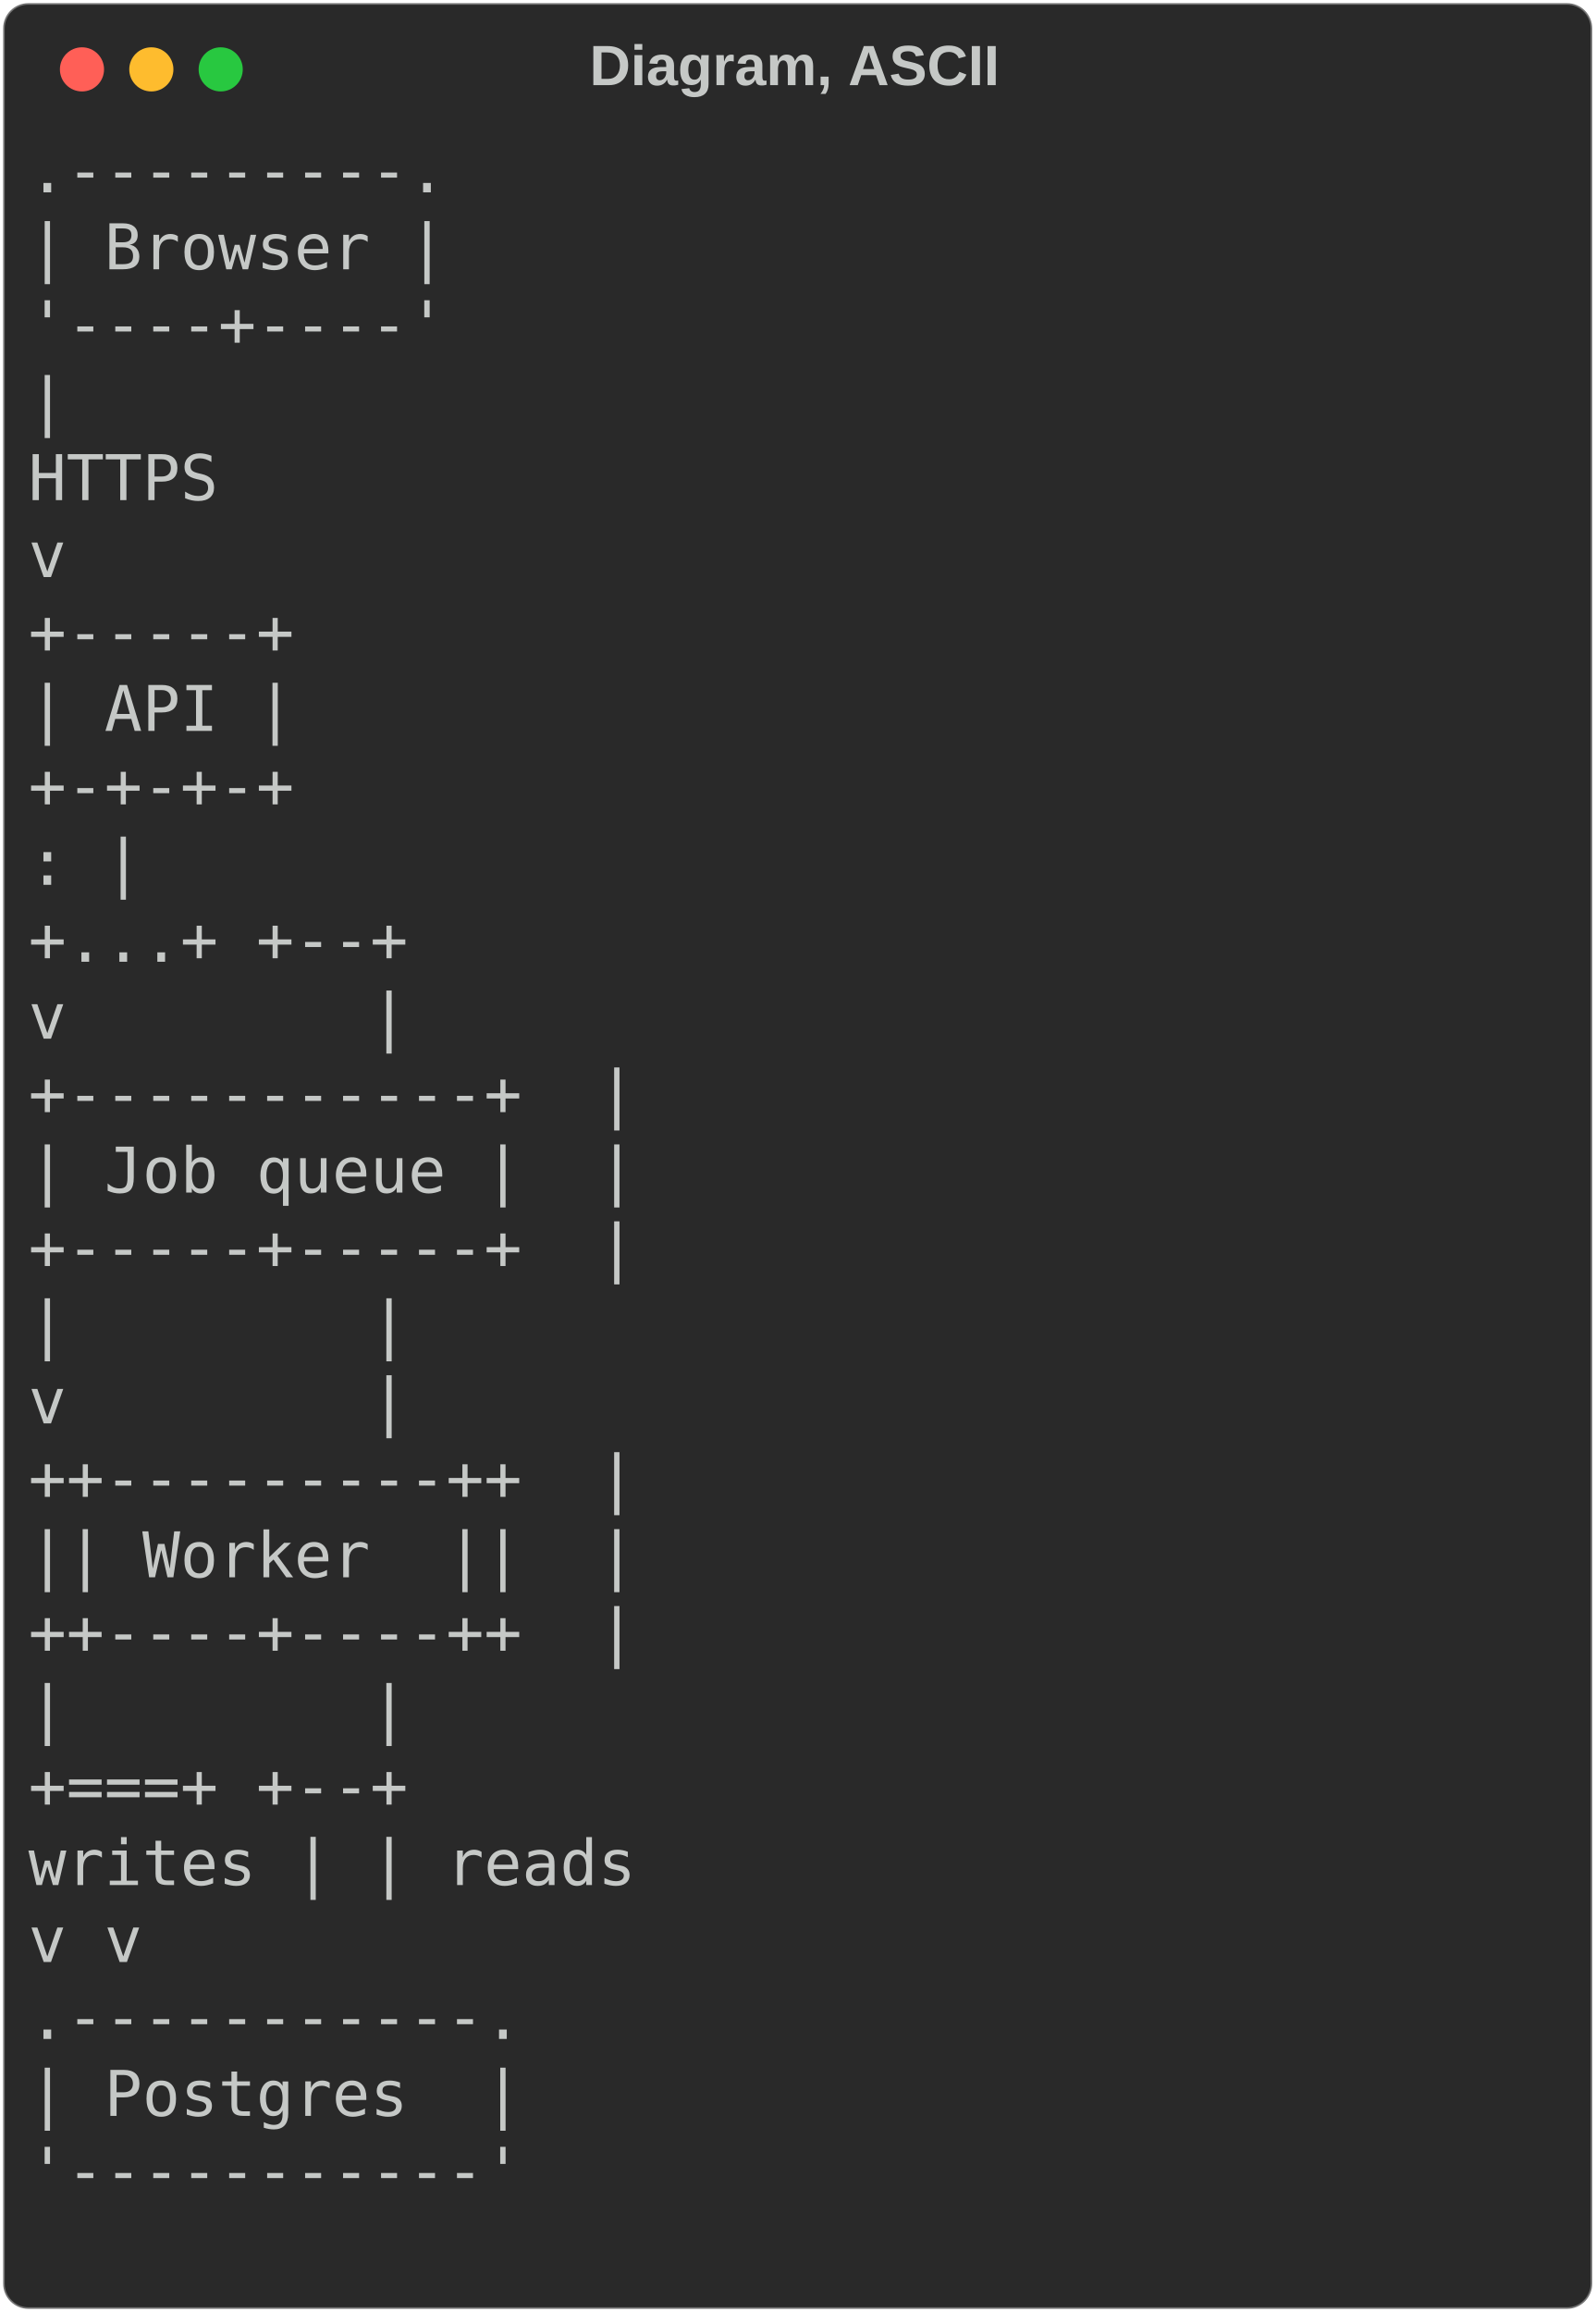
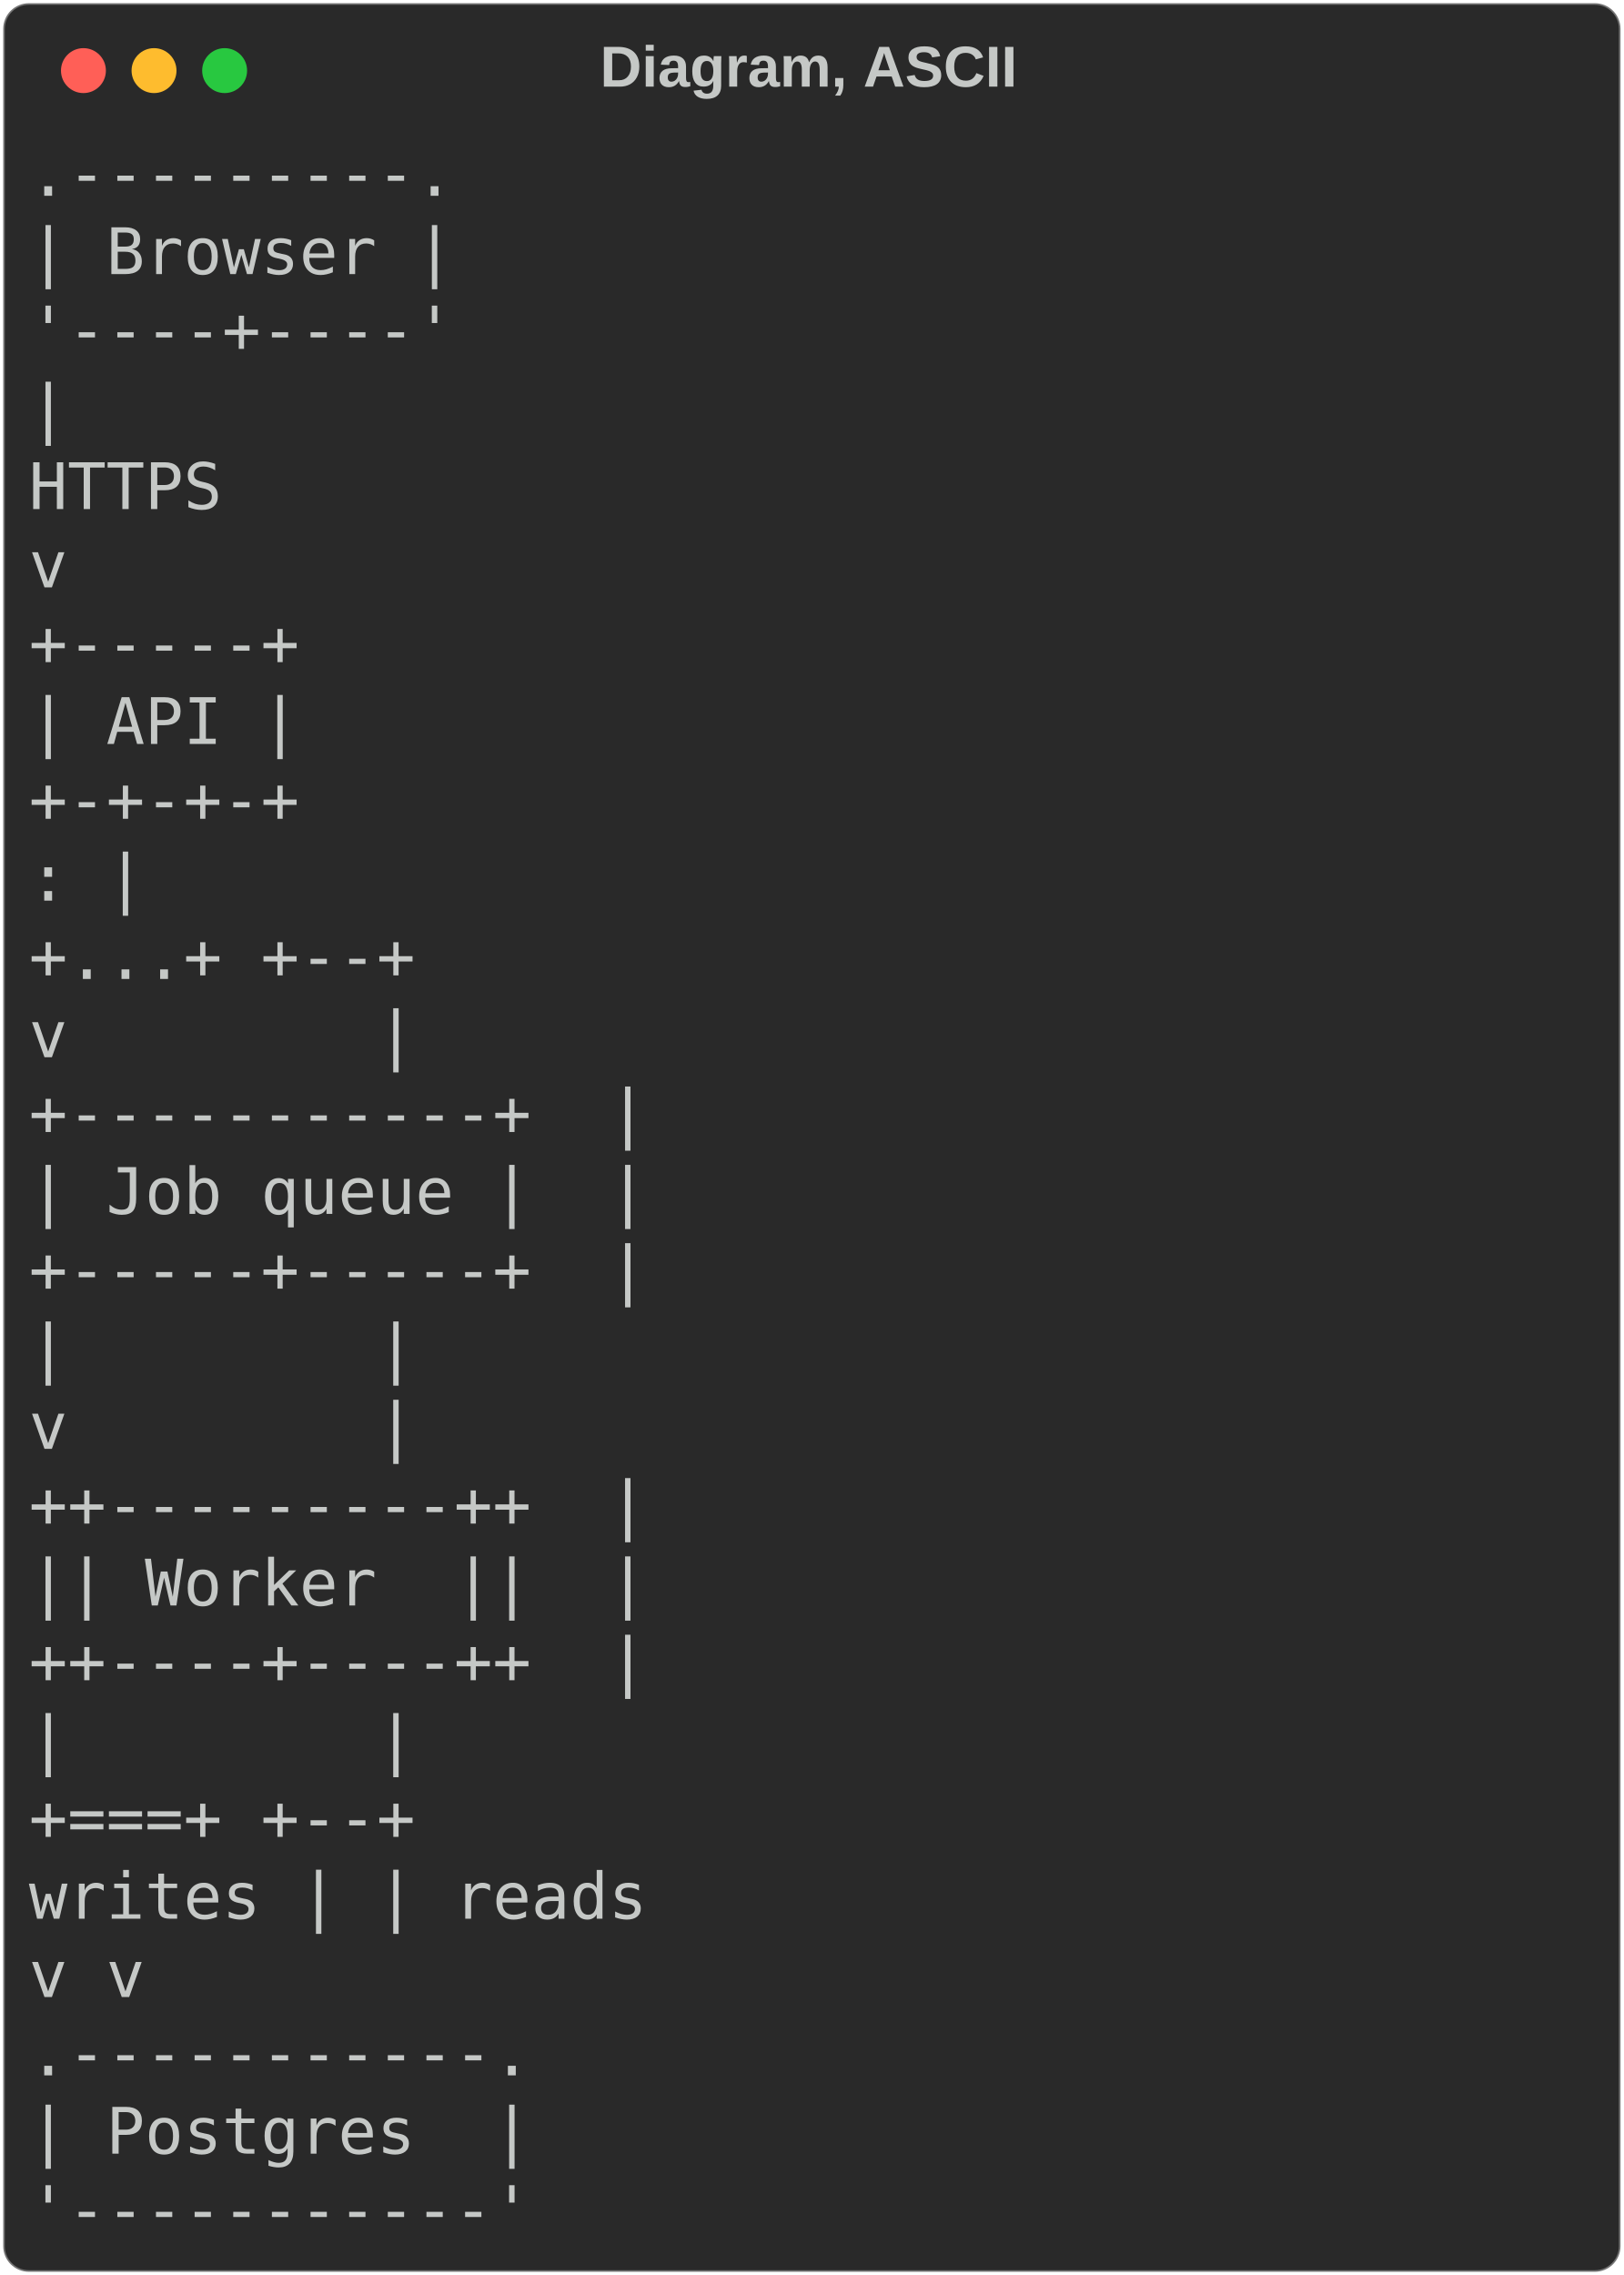
- <svg xmlns="http://www.w3.org/2000/svg" class="rich-terminal" viewBox="0 0 506 733.2">
+ <svg xmlns="http://www.w3.org/2000/svg" class="rich-terminal" viewBox="0 0 506 708.8">
  <style>

    @font-face {
        font-family: "Fira Code";
        src: local("FiraCode-Regular"),
                url("https://cdnjs.cloudflare.com/ajax/libs/firacode/6.2.0/woff2/FiraCode-Regular.woff2") format("woff2"),
                url("https://cdnjs.cloudflare.com/ajax/libs/firacode/6.2.0/woff/FiraCode-Regular.woff") format("woff");
        font-style: normal;
        font-weight: 400;
    }
    @font-face {
        font-family: "Fira Code";
        src: local("FiraCode-Bold"),
                url("https://cdnjs.cloudflare.com/ajax/libs/firacode/6.2.0/woff2/FiraCode-Bold.woff2") format("woff2"),
                url("https://cdnjs.cloudflare.com/ajax/libs/firacode/6.2.0/woff/FiraCode-Bold.woff") format("woff");
        font-style: bold;
        font-weight: 700;
    }

    .guide_diagram-ascii-matrix {
        font-family: Fira Code, monospace;
        font-size: 20px;
        line-height: 24.4px;
        font-variant-east-asian: full-width;
    }

    .guide_diagram-ascii-title {
        font-size: 18px;
        font-weight: bold;
        font-family: arial;
    }

    .guide_diagram-ascii-r1 { fill: #c5c8c6 }
    </style>
  <defs>
    <clipPath id="guide_diagram-ascii-clip-terminal">
-       <rect x="0" y="0" width="487.0" height="682.2" />
+       <rect x="0" y="0" width="487.0" height="657.8" />
    </clipPath>
    <clipPath id="guide_diagram-ascii-line-0">
      <rect x="0" y="1.5" width="488" height="24.65" />
    </clipPath>
    <clipPath id="guide_diagram-ascii-line-1">
      <rect x="0" y="25.9" width="488" height="24.65" />
    </clipPath>
    <clipPath id="guide_diagram-ascii-line-2">
      <rect x="0" y="50.3" width="488" height="24.65" />
    </clipPath>
    <clipPath id="guide_diagram-ascii-line-3">
      <rect x="0" y="74.7" width="488" height="24.65" />
    </clipPath>
    <clipPath id="guide_diagram-ascii-line-4">
      <rect x="0" y="99.1" width="488" height="24.65" />
    </clipPath>
    <clipPath id="guide_diagram-ascii-line-5">
      <rect x="0" y="123.5" width="488" height="24.65" />
    </clipPath>
    <clipPath id="guide_diagram-ascii-line-6">
      <rect x="0" y="147.9" width="488" height="24.65" />
    </clipPath>
    <clipPath id="guide_diagram-ascii-line-7">
      <rect x="0" y="172.3" width="488" height="24.65" />
    </clipPath>
    <clipPath id="guide_diagram-ascii-line-8">
      <rect x="0" y="196.7" width="488" height="24.65" />
    </clipPath>
    <clipPath id="guide_diagram-ascii-line-9">
      <rect x="0" y="221.1" width="488" height="24.65" />
    </clipPath>
    <clipPath id="guide_diagram-ascii-line-10">
      <rect x="0" y="245.5" width="488" height="24.65" />
    </clipPath>
    <clipPath id="guide_diagram-ascii-line-11">
      <rect x="0" y="269.9" width="488" height="24.65" />
    </clipPath>
    <clipPath id="guide_diagram-ascii-line-12">
      <rect x="0" y="294.3" width="488" height="24.65" />
    </clipPath>
    <clipPath id="guide_diagram-ascii-line-13">
      <rect x="0" y="318.7" width="488" height="24.65" />
    </clipPath>
    <clipPath id="guide_diagram-ascii-line-14">
      <rect x="0" y="343.1" width="488" height="24.65" />
    </clipPath>
    <clipPath id="guide_diagram-ascii-line-15">
      <rect x="0" y="367.5" width="488" height="24.65" />
    </clipPath>
    <clipPath id="guide_diagram-ascii-line-16">
      <rect x="0" y="391.9" width="488" height="24.65" />
    </clipPath>
    <clipPath id="guide_diagram-ascii-line-17">
      <rect x="0" y="416.3" width="488" height="24.65" />
    </clipPath>
    <clipPath id="guide_diagram-ascii-line-18">
      <rect x="0" y="440.7" width="488" height="24.65" />
    </clipPath>
    <clipPath id="guide_diagram-ascii-line-19">
      <rect x="0" y="465.1" width="488" height="24.65" />
    </clipPath>
    <clipPath id="guide_diagram-ascii-line-20">
      <rect x="0" y="489.5" width="488" height="24.65" />
    </clipPath>
    <clipPath id="guide_diagram-ascii-line-21">
      <rect x="0" y="513.9" width="488" height="24.65" />
    </clipPath>
    <clipPath id="guide_diagram-ascii-line-22">
      <rect x="0" y="538.3" width="488" height="24.65" />
    </clipPath>
    <clipPath id="guide_diagram-ascii-line-23">
      <rect x="0" y="562.7" width="488" height="24.65" />
    </clipPath>
    <clipPath id="guide_diagram-ascii-line-24">
      <rect x="0" y="587.1" width="488" height="24.65" />
    </clipPath>
    <clipPath id="guide_diagram-ascii-line-25">
      <rect x="0" y="611.5" width="488" height="24.65" />
    </clipPath>
-     <clipPath id="guide_diagram-ascii-line-26">
-       <rect x="0" y="635.9" width="488" height="24.65" />
-     </clipPath>
  </defs>
-   <rect fill="#292929" stroke="rgba(255,255,255,0.35)" stroke-width="1" x="1" y="1" width="504" height="731.2" rx="8" />
+   <rect fill="#292929" stroke="rgba(255,255,255,0.35)" stroke-width="1" x="1" y="1" width="504" height="706.8" rx="8" />
  <text class="guide_diagram-ascii-title" fill="#c5c8c6" text-anchor="middle" x="252" y="27">Diagram, ASCII</text>
  <g transform="translate(26,22)">
    <circle cx="0" cy="0" r="7" fill="#ff5f57" />
    <circle cx="22" cy="0" r="7" fill="#febc2e" />
    <circle cx="44" cy="0" r="7" fill="#28c840" />
  </g>
  <g transform="translate(9, 41)" clip-path="url(#guide_diagram-ascii-clip-terminal)">
    <g class="guide_diagram-ascii-matrix">
      <text class="guide_diagram-ascii-r1" x="0" y="20" textLength="207.4" clip-path="url(#guide_diagram-ascii-line-0)">      .---------.</text>
      <text class="guide_diagram-ascii-r1" x="488" y="20" textLength="12.2" clip-path="url(#guide_diagram-ascii-line-0)">
</text>
      <text class="guide_diagram-ascii-r1" x="0" y="44.4" textLength="207.4" clip-path="url(#guide_diagram-ascii-line-1)">      | Browser |</text>
      <text class="guide_diagram-ascii-r1" x="488" y="44.4" textLength="12.2" clip-path="url(#guide_diagram-ascii-line-1)">
</text>
      <text class="guide_diagram-ascii-r1" x="0" y="68.8" textLength="207.4" clip-path="url(#guide_diagram-ascii-line-2)">      '----+----'</text>
      <text class="guide_diagram-ascii-r1" x="488" y="68.8" textLength="12.2" clip-path="url(#guide_diagram-ascii-line-2)">
</text>
      <text class="guide_diagram-ascii-r1" x="0" y="93.2" textLength="146.4" clip-path="url(#guide_diagram-ascii-line-3)">           |</text>
      <text class="guide_diagram-ascii-r1" x="488" y="93.2" textLength="12.2" clip-path="url(#guide_diagram-ascii-line-3)">
</text>
      <text class="guide_diagram-ascii-r1" x="0" y="117.6" textLength="170.8" clip-path="url(#guide_diagram-ascii-line-4)">         HTTPS</text>
      <text class="guide_diagram-ascii-r1" x="488" y="117.6" textLength="12.2" clip-path="url(#guide_diagram-ascii-line-4)">
</text>
      <text class="guide_diagram-ascii-r1" x="0" y="142" textLength="146.4" clip-path="url(#guide_diagram-ascii-line-5)">           v</text>
      <text class="guide_diagram-ascii-r1" x="488" y="142" textLength="12.2" clip-path="url(#guide_diagram-ascii-line-5)">
</text>
      <text class="guide_diagram-ascii-r1" x="0" y="166.4" textLength="183" clip-path="url(#guide_diagram-ascii-line-6)">        +-----+</text>
      <text class="guide_diagram-ascii-r1" x="488" y="166.4" textLength="12.2" clip-path="url(#guide_diagram-ascii-line-6)">
</text>
      <text class="guide_diagram-ascii-r1" x="0" y="190.8" textLength="183" clip-path="url(#guide_diagram-ascii-line-7)">        | API |</text>
      <text class="guide_diagram-ascii-r1" x="488" y="190.8" textLength="12.2" clip-path="url(#guide_diagram-ascii-line-7)">
</text>
      <text class="guide_diagram-ascii-r1" x="0" y="215.2" textLength="183" clip-path="url(#guide_diagram-ascii-line-8)">        +-+-+-+</text>
      <text class="guide_diagram-ascii-r1" x="488" y="215.2" textLength="12.2" clip-path="url(#guide_diagram-ascii-line-8)">
</text>
      <text class="guide_diagram-ascii-r1" x="0" y="239.6" textLength="158.6" clip-path="url(#guide_diagram-ascii-line-9)">          : |</text>
      <text class="guide_diagram-ascii-r1" x="488" y="239.6" textLength="12.2" clip-path="url(#guide_diagram-ascii-line-9)">
</text>
      <text class="guide_diagram-ascii-r1" x="0" y="264" textLength="195.2" clip-path="url(#guide_diagram-ascii-line-10)">      +...+ +--+</text>
      <text class="guide_diagram-ascii-r1" x="488" y="264" textLength="12.2" clip-path="url(#guide_diagram-ascii-line-10)">
</text>
      <text class="guide_diagram-ascii-r1" x="0" y="288.4" textLength="195.2" clip-path="url(#guide_diagram-ascii-line-11)">      v        |</text>
      <text class="guide_diagram-ascii-r1" x="488" y="288.4" textLength="12.2" clip-path="url(#guide_diagram-ascii-line-11)">
</text>
      <text class="guide_diagram-ascii-r1" x="0" y="312.8" textLength="195.2" clip-path="url(#guide_diagram-ascii-line-12)">+-----------+  |</text>
      <text class="guide_diagram-ascii-r1" x="488" y="312.8" textLength="12.2" clip-path="url(#guide_diagram-ascii-line-12)">
</text>
      <text class="guide_diagram-ascii-r1" x="0" y="337.2" textLength="195.2" clip-path="url(#guide_diagram-ascii-line-13)">| Job queue |  |</text>
      <text class="guide_diagram-ascii-r1" x="488" y="337.2" textLength="12.2" clip-path="url(#guide_diagram-ascii-line-13)">
</text>
      <text class="guide_diagram-ascii-r1" x="0" y="361.6" textLength="195.2" clip-path="url(#guide_diagram-ascii-line-14)">+-----+-----+  |</text>
      <text class="guide_diagram-ascii-r1" x="488" y="361.6" textLength="12.2" clip-path="url(#guide_diagram-ascii-line-14)">
</text>
      <text class="guide_diagram-ascii-r1" x="0" y="386" textLength="195.2" clip-path="url(#guide_diagram-ascii-line-15)">      |        |</text>
      <text class="guide_diagram-ascii-r1" x="488" y="386" textLength="12.2" clip-path="url(#guide_diagram-ascii-line-15)">
</text>
      <text class="guide_diagram-ascii-r1" x="0" y="410.4" textLength="195.2" clip-path="url(#guide_diagram-ascii-line-16)">      v        |</text>
      <text class="guide_diagram-ascii-r1" x="488" y="410.4" textLength="12.2" clip-path="url(#guide_diagram-ascii-line-16)">
</text>
      <text class="guide_diagram-ascii-r1" x="0" y="434.8" textLength="195.2" clip-path="url(#guide_diagram-ascii-line-17)">++---------++  |</text>
      <text class="guide_diagram-ascii-r1" x="488" y="434.8" textLength="12.2" clip-path="url(#guide_diagram-ascii-line-17)">
</text>
      <text class="guide_diagram-ascii-r1" x="0" y="459.2" textLength="195.2" clip-path="url(#guide_diagram-ascii-line-18)">|| Worker  ||  |</text>
      <text class="guide_diagram-ascii-r1" x="488" y="459.2" textLength="12.2" clip-path="url(#guide_diagram-ascii-line-18)">
</text>
      <text class="guide_diagram-ascii-r1" x="0" y="483.6" textLength="195.2" clip-path="url(#guide_diagram-ascii-line-19)">++----+----++  |</text>
      <text class="guide_diagram-ascii-r1" x="488" y="483.6" textLength="12.2" clip-path="url(#guide_diagram-ascii-line-19)">
</text>
      <text class="guide_diagram-ascii-r1" x="0" y="508" textLength="195.2" clip-path="url(#guide_diagram-ascii-line-20)">      |        |</text>
      <text class="guide_diagram-ascii-r1" x="488" y="508" textLength="12.2" clip-path="url(#guide_diagram-ascii-line-20)">
</text>
      <text class="guide_diagram-ascii-r1" x="0" y="532.4" textLength="195.2" clip-path="url(#guide_diagram-ascii-line-21)">      +===+ +--+</text>
      <text class="guide_diagram-ascii-r1" x="488" y="532.4" textLength="12.2" clip-path="url(#guide_diagram-ascii-line-21)">
</text>
      <text class="guide_diagram-ascii-r1" x="0" y="556.8" textLength="231.8" clip-path="url(#guide_diagram-ascii-line-22)">   writes | | reads</text>
      <text class="guide_diagram-ascii-r1" x="488" y="556.8" textLength="12.2" clip-path="url(#guide_diagram-ascii-line-22)">
</text>
      <text class="guide_diagram-ascii-r1" x="0" y="581.2" textLength="158.6" clip-path="url(#guide_diagram-ascii-line-23)">          v v</text>
      <text class="guide_diagram-ascii-r1" x="488" y="581.2" textLength="12.2" clip-path="url(#guide_diagram-ascii-line-23)">
</text>
      <text class="guide_diagram-ascii-r1" x="0" y="605.6" textLength="219.6" clip-path="url(#guide_diagram-ascii-line-24)">     .-----------.</text>
      <text class="guide_diagram-ascii-r1" x="488" y="605.6" textLength="12.2" clip-path="url(#guide_diagram-ascii-line-24)">
</text>
      <text class="guide_diagram-ascii-r1" x="0" y="630" textLength="219.6" clip-path="url(#guide_diagram-ascii-line-25)">     | Postgres  |</text>
      <text class="guide_diagram-ascii-r1" x="488" y="630" textLength="12.2" clip-path="url(#guide_diagram-ascii-line-25)">
</text>
      <text class="guide_diagram-ascii-r1" x="0" y="654.4" textLength="219.6" clip-path="url(#guide_diagram-ascii-line-26)">     '-----------'</text>
      <text class="guide_diagram-ascii-r1" x="488" y="654.4" textLength="12.2" clip-path="url(#guide_diagram-ascii-line-26)">
</text>
-       <text class="guide_diagram-ascii-r1" x="488" y="678.8" textLength="12.2" clip-path="url(#guide_diagram-ascii-line-27)">
- </text>
    </g>
  </g>
</svg>
